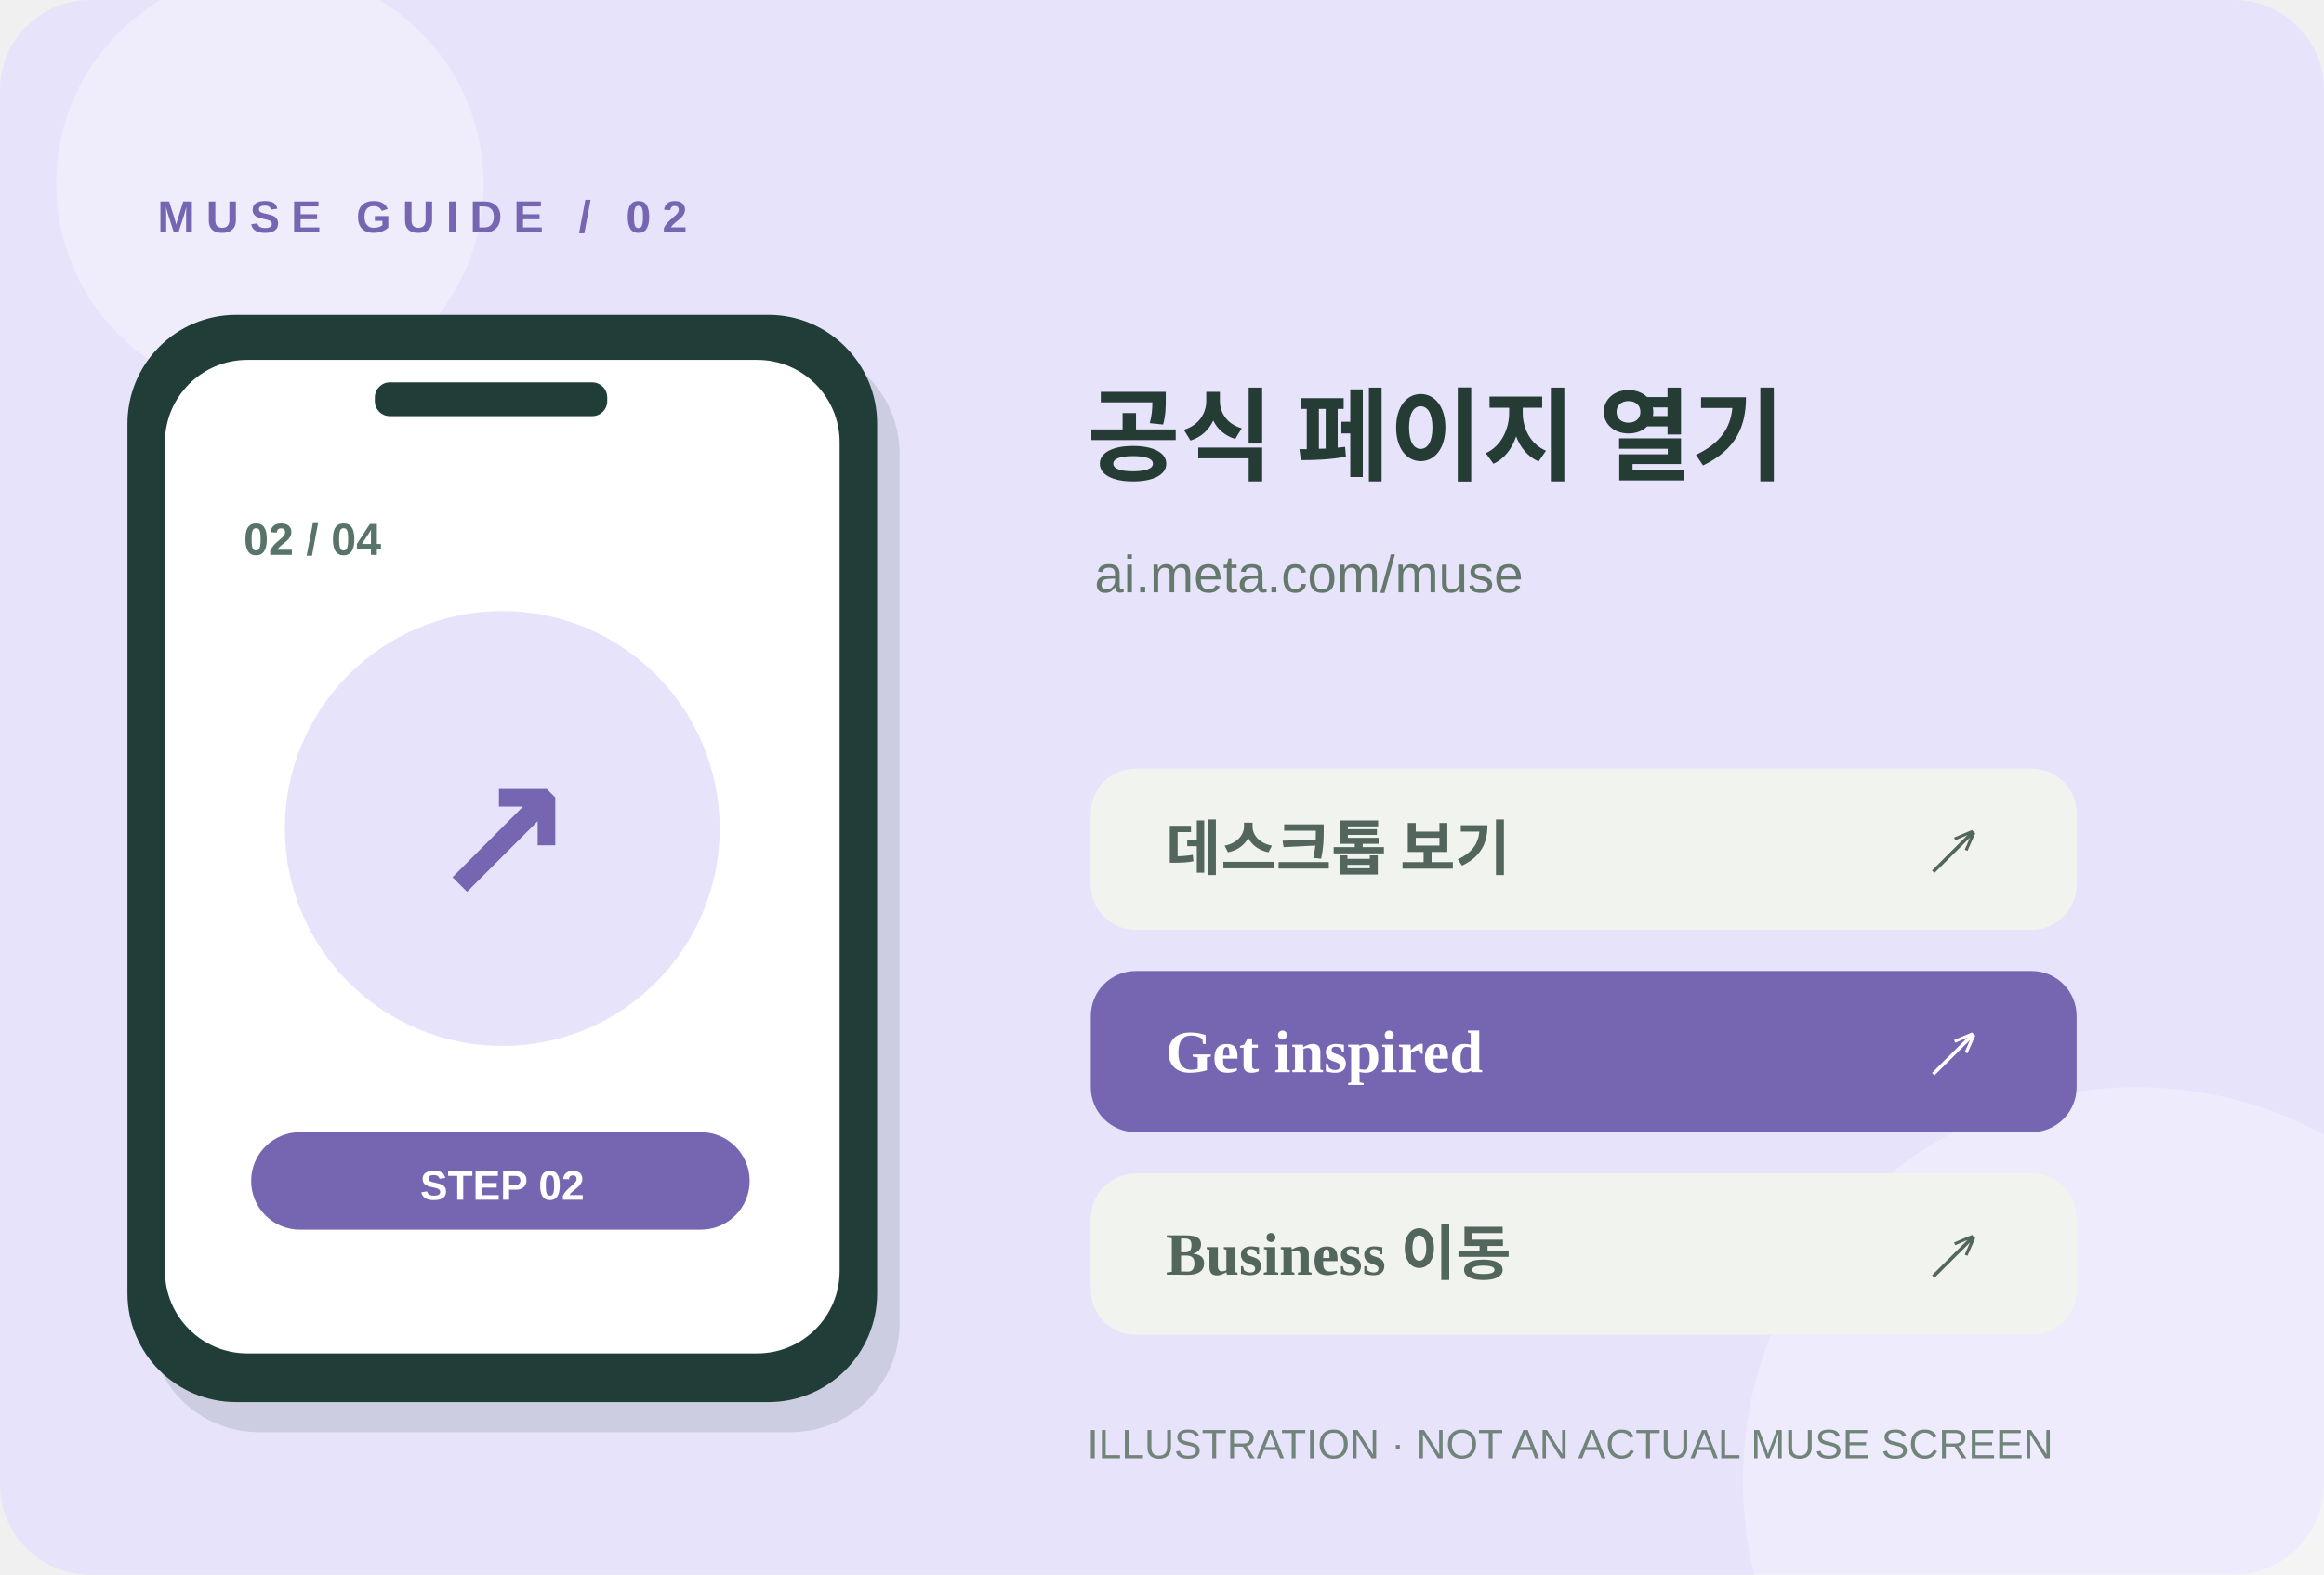
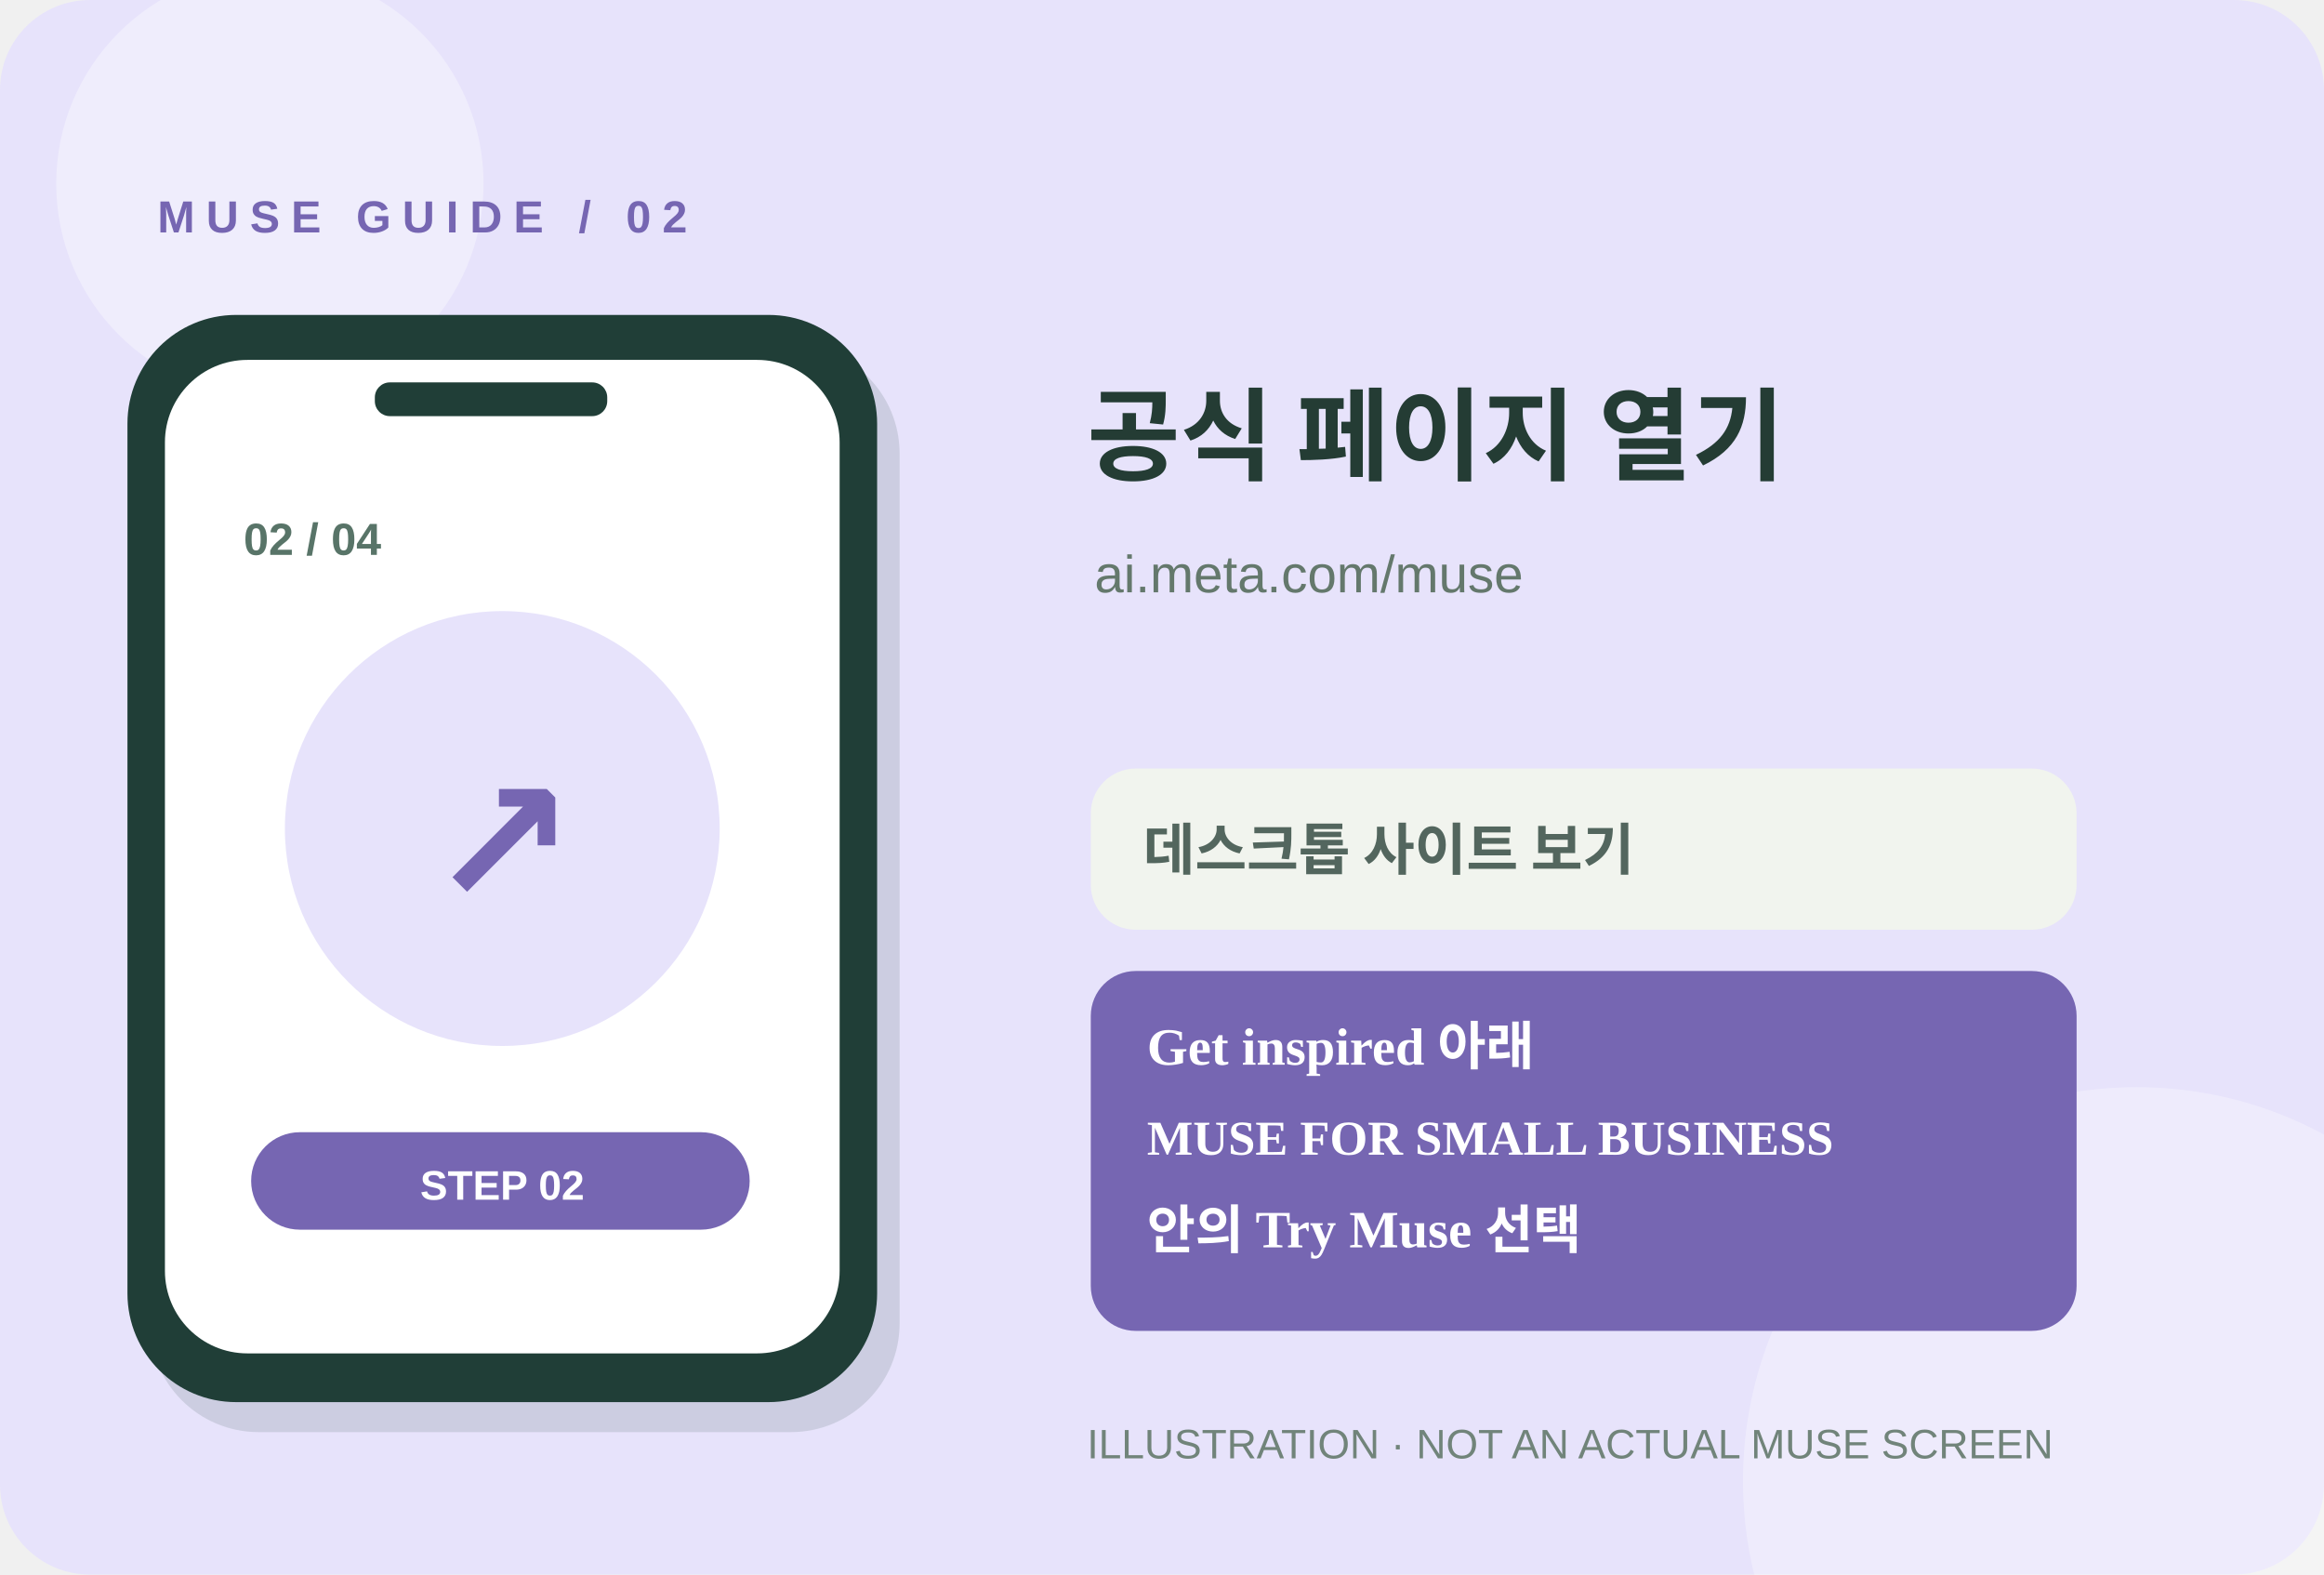
<svg xmlns="http://www.w3.org/2000/svg" viewBox="0 0 620 420" role="img" aria-label="공식 페이지 열기 예시 그림">
  <rect width="620" height="420" rx="24" fill="#E7E3FB" />
  <circle cx="72" cy="49" r="57" fill="#FFFFFF" opacity=".35" />
  <circle cx="570" cy="395" r="105" fill="#FFFFFF" opacity=".3" />
  <text x="42" y="62" font-family="Arial,sans-serif" font-size="12" font-weight="800" letter-spacing="3" fill="#7666B2">MUSE GUIDE / 02</text>
  <rect x="40" y="92" width="200" height="290" rx="29" fill="#24443C" opacity=".14" />
  <rect x="34" y="84" width="200" height="290" rx="29" fill="#203E37" />
  <rect x="44" y="96" width="180" height="265" rx="22" fill="#FFFFFF" />
  <rect x="100" y="102" width="62" height="9" rx="4" fill="#203E37" />
  <text x="65" y="148" font-family="Arial,sans-serif" font-size="12" font-weight="800" fill="#587468">02 / 04</text>
  <circle cx="134" cy="221" r="58" fill="#E7E3FB" />
  <text x="134" y="241" text-anchor="middle" font-family="Arial,sans-serif" font-size="47" font-weight="800" fill="#7666B2">↗</text>
  <rect x="67" y="302" width="133" height="26" rx="13" fill="#7666B2" />
  <text x="134" y="320" text-anchor="middle" font-family="Arial,sans-serif" font-size="11" font-weight="700" fill="#FFFFFF">STEP 02</text>
  <text x="290" y="126" font-family="Arial,sans-serif" font-size="27" font-weight="800" fill="#243C34">공식 페이지 열기</text>
  <text x="292" y="158" font-family="Arial,sans-serif" font-size="14" fill="#64786C">ai.meta.com/muse</text>
  <rect x="291" y="205" width="263" height="43" rx="12" fill="#F1F4EE" />
-   <text x="311" y="232" font-size="16" font-weight="700" fill="#53665E">데스크톱 보기</text>
-   <text x="527" y="232" text-anchor="end" font-size="16" fill="#53665E">↗</text>
-   <rect x="291" y="259" width="263" height="43" rx="12" fill="#7666B2" />
-   <text x="311" y="286" font-size="16" font-weight="700" fill="#FFFFFF">Get inspired</text>
-   <text x="527" y="286" text-anchor="end" font-size="16" fill="#FFFFFF">↗</text>
-   <rect x="291" y="313" width="263" height="43" rx="12" fill="#F1F4EE" />
-   <text x="311" y="340" font-size="16" font-weight="700" fill="#53665E">Business 이동</text>
-   <text x="527" y="340" text-anchor="end" font-size="16" fill="#53665E">↗</text>
+   <text x="305" y="232" font-size="15" font-weight="700" fill="#53665E">데스크톱 사이트 보기</text>
+   <rect x="291" y="259" width="263" height="96" rx="12" fill="#7666B2" />
+   <text x="306" y="284" font-size="14" font-weight="700" fill="#FFFFFF">Get inspired 아래</text>
+   <text x="306" y="308" font-size="13" font-weight="700" fill="#FFFFFF">MUSE FOR SMALL BUSINESS</text>
+   <text x="306" y="333" font-size="14" font-weight="700" fill="#FFFFFF">안의 Try Muse 선택</text>
  <text x="290" y="389" font-family="Arial,sans-serif" font-size="11" fill="#71847A">ILLUSTRATION · NOT AN ACTUAL MUSE SCREEN</text>
</svg>
